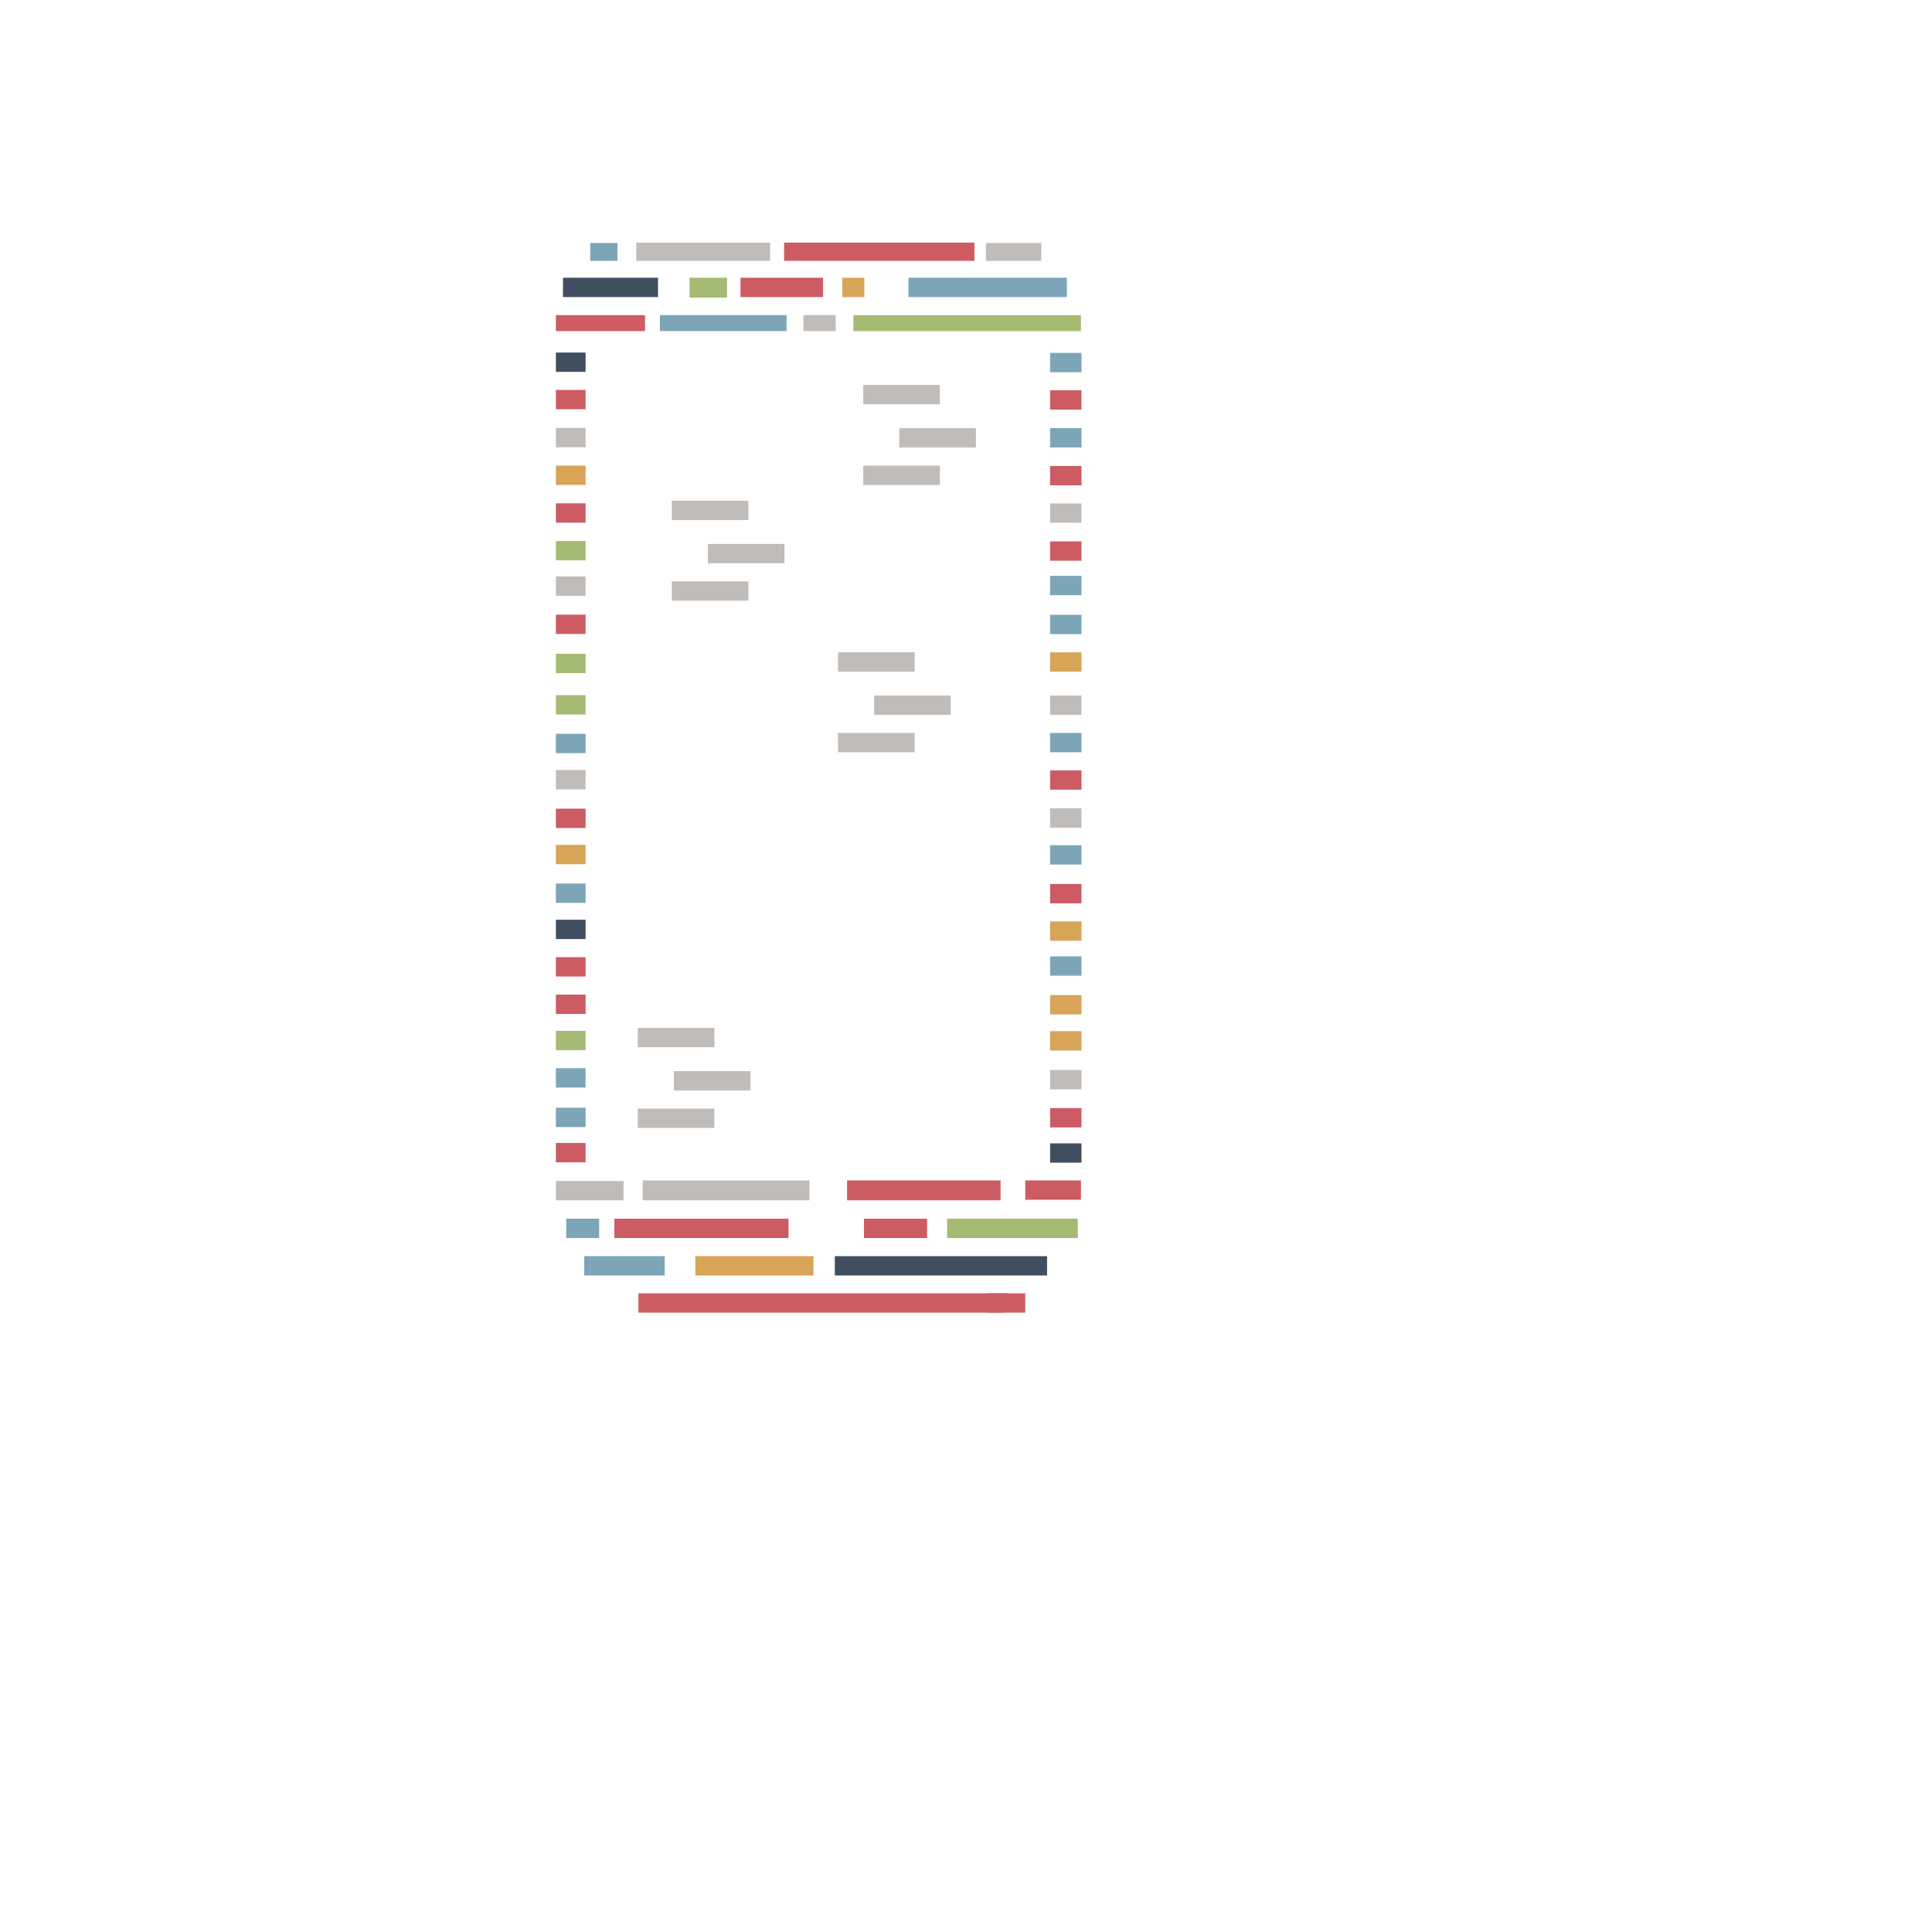
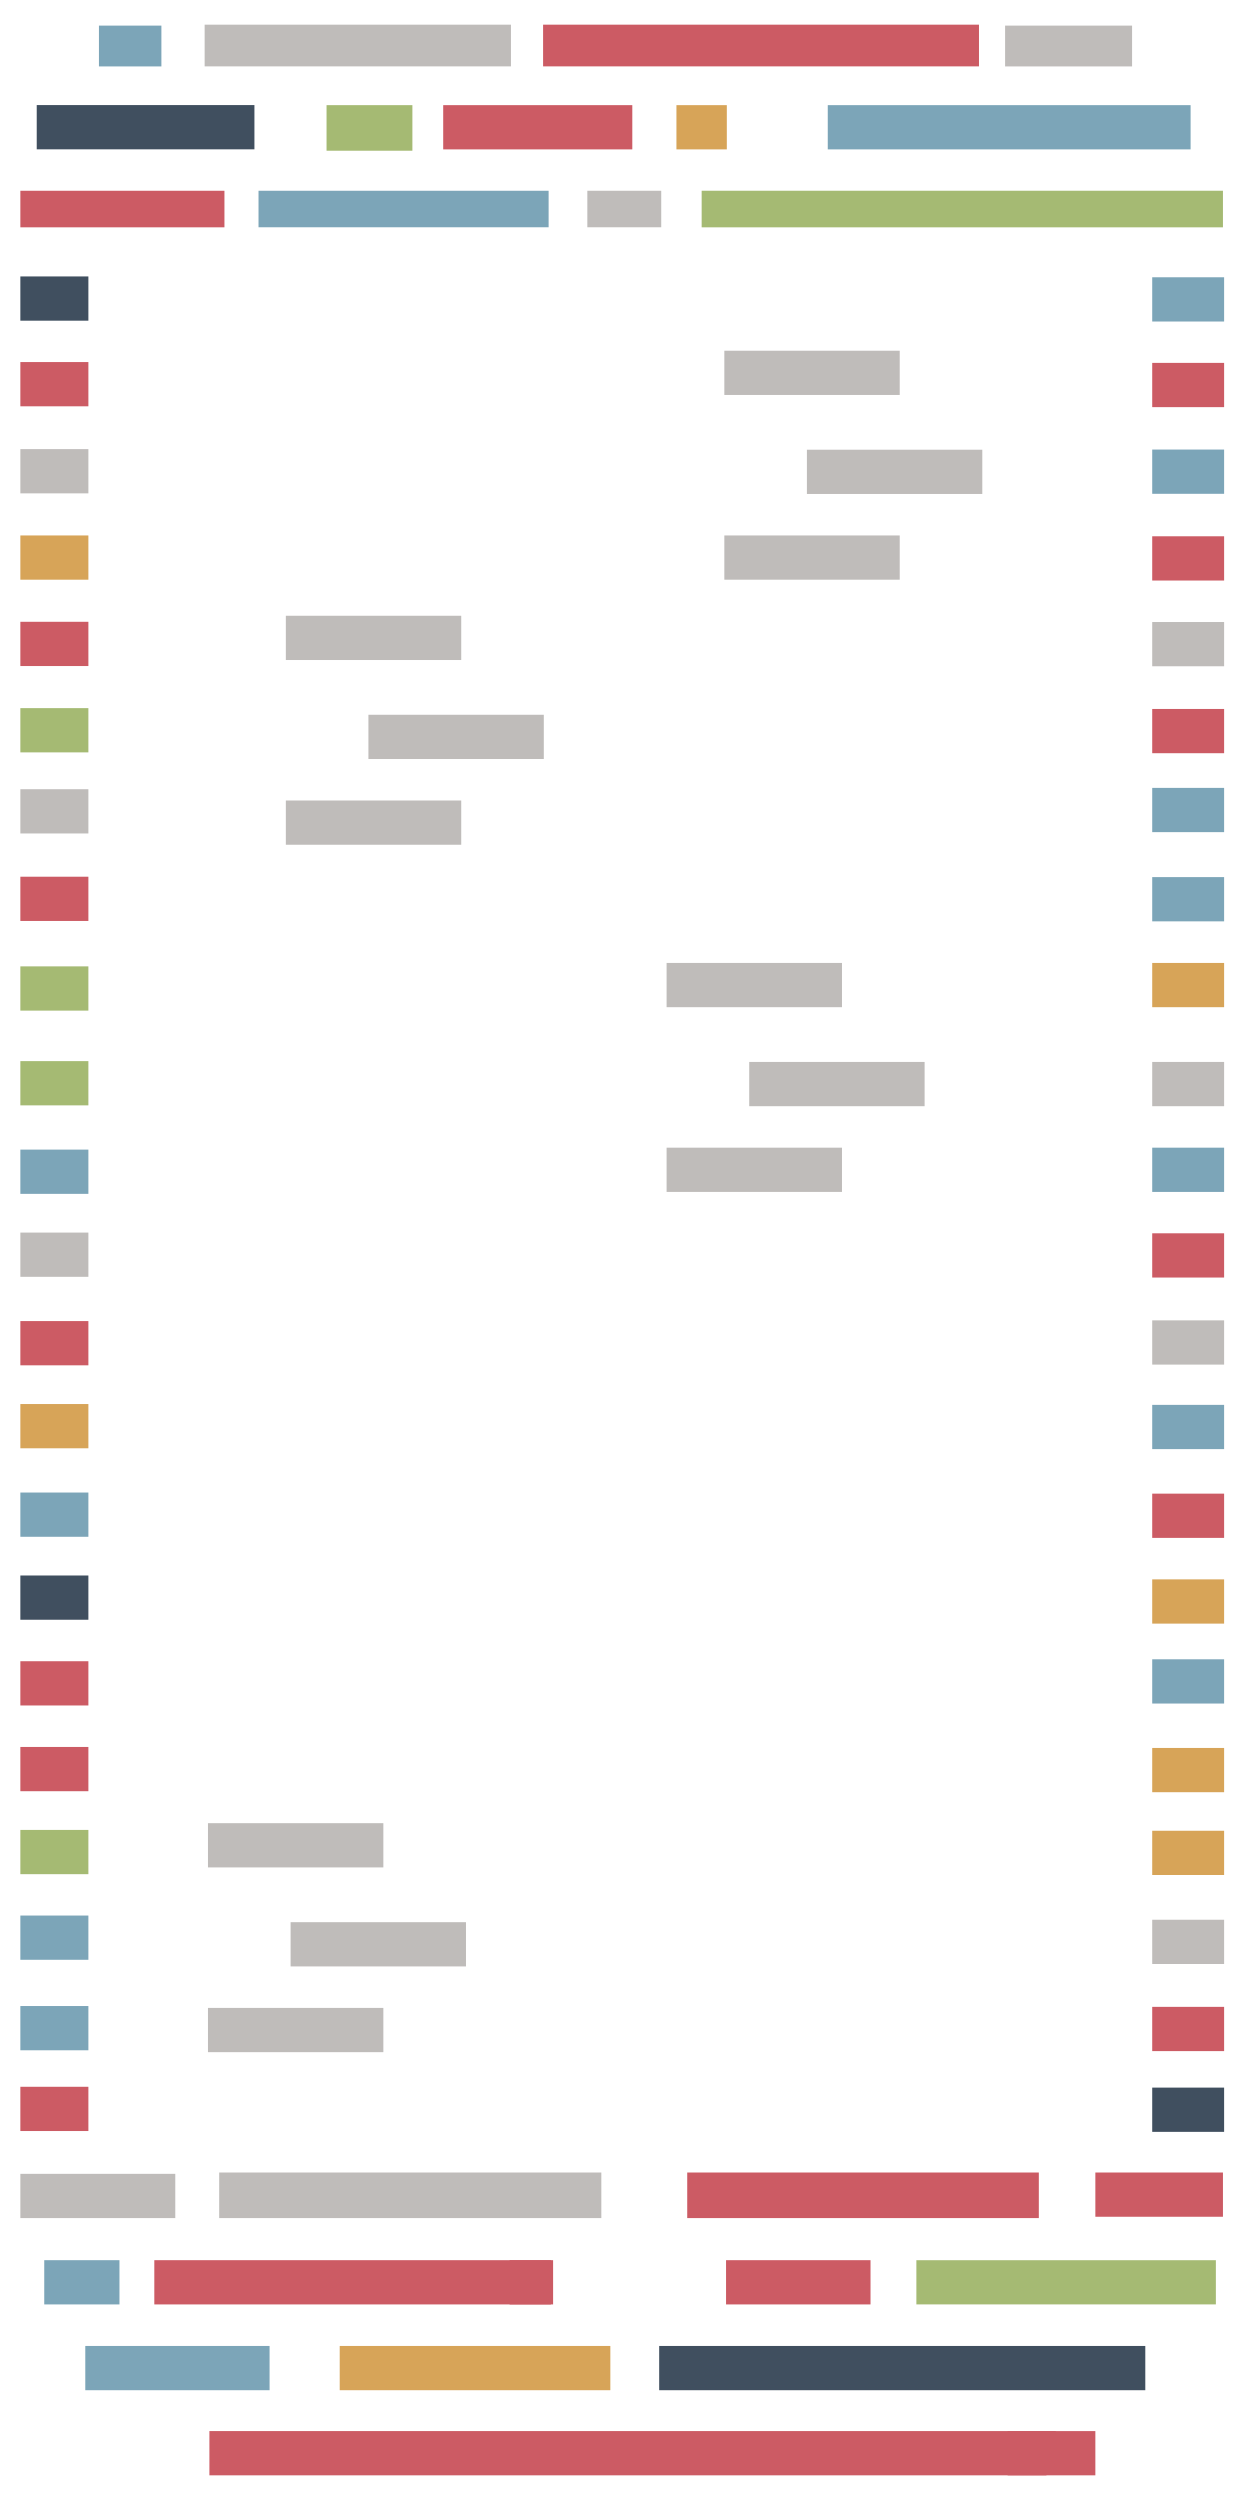
- <svg xmlns="http://www.w3.org/2000/svg" version="1.1" id="Lag_1" x="0px" y="0px" viewBox="0 0 800 800" style="enable-background:new 0 0 800 800;" xml:space="preserve">
-   <style type="text/css">
- 	.st0{fill:none;}
- 	.st1{fill:#CC5B64;}
- 	.st2{fill:#A5BA73;}
- 	.st3{fill:#BFBCBA;}
- 	.st4{fill:#404F5F;}
- 	.st5{fill:#7CA5B8;}
- 	.st6{fill:#D7A458;}
- </style>
-   <g>
-     <g>
-       <g>
-         <path class="st0" d="M346.55,119.16h-29.95c-1.5,0-2.73,1.12-2.73,2.49c0,0.5,0.17,0.97,0.45,1.36c0.49,0.68,1.33,1.14,2.28,1.14     h29.95c0.95,0,1.79-0.45,2.28-1.14c0.28-0.39,0.45-0.86,0.45-1.36C349.28,120.28,348.05,119.16,346.55,119.16z" />
-         <path class="st0" d="M303.84,119.11c-1.54,0-2.78,1.14-2.78,2.55c0,0.5,0.16,0.96,0.44,1.36c0.49,0.71,1.36,1.19,2.35,1.19     c0.99,0,1.85-0.48,2.35-1.19c0.27-0.39,0.44-0.86,0.44-1.36C306.63,120.25,305.38,119.11,303.84,119.11z" />
-         <polygon class="st0" points="439.03,488.79 439.03,450.94 439.03,442.94 439.03,419.88 439.03,411.88 439.03,403.85      439.03,395.85 439.03,389.4 439.03,381.4 439.03,373.9 439.03,365.9 439.03,357.85 439.03,349.85 439.03,342.57 439.03,334.57      439.03,326.83 439.03,318.83 439.03,311.35 439.03,303.35 439.03,295.85 439.03,287.85 439.03,277.95 439.03,269.95      439.03,262.43 439.03,254.43 439.03,253.99 439.03,232.03 439.03,224.03 439.03,216.31 439.03,208.31 439.03,185.13      439.03,177.13 439.03,169.46 439.03,161.46 439.03,153.98 439.03,145.98 439.03,138.49 439.03,137.1 358.36,137.1 346.05,137.1      332.69,137.1 321.02,137.1 279.94,137.1 267.08,137.1 238.76,137.1 238.76,138.49 238.76,145.98 238.76,153.98 238.76,161.46      238.76,169.46 238.76,177.2 238.76,185.2 238.76,192.81 238.76,200.81 238.76,208.42 238.76,216.42 238.76,224.03 238.76,232.03      238.76,238.69 238.76,246.69 238.76,254.51 238.76,262.51 238.76,270.72 238.76,278.72 238.76,287.85 238.76,295.85      238.76,303.85 238.76,311.85 238.76,318.85 238.76,326.85 238.76,334.85 238.76,342.85 238.76,349.85 238.76,357.85      238.76,365.85 238.76,373.85 238.76,380.85 238.76,388.85 238.76,411.85 238.76,419.85 238.76,426.85 238.76,434.85      238.76,442.33 238.76,450.33 238.76,458.69 238.76,466.69 238.76,473.29 238.76,481.29 238.76,489.03 238.76,492.47      258.19,492.47 266.13,492.47 335.21,492.47 342.22,492.47 414.31,492.47 424.54,492.47 439.03,492.47    " />
-         <path class="st0" d="M374,119.16h-13.81c-1.5,0-2.73,1.12-2.73,2.49c0,0.5,0.17,0.97,0.45,1.36c0.49,0.68,1.33,1.14,2.28,1.14     H374c0.95,0,1.79-0.45,2.28-1.14c0.28-0.39,0.45-0.86,0.45-1.36C376.72,120.28,375.5,119.16,374,119.16z" />
-         <path class="st0" d="M346.38,520.15c2.84-1.72,4.93-4.38,5.74-7.51c0.24-0.93,0.38-1.89,0.38-2.88c0-1.83-0.44-3.56-1.21-5.12     c-2.13-4.32-6.87-7.33-12.39-7.33c-5.52,0-10.25,3.01-12.39,7.33c-0.77,1.56-1.21,3.29-1.21,5.12c0,0.99,0.14,1.95,0.38,2.88     c0.81,3.12,2.9,5.79,5.74,7.51c2.15,1.3,4.72,2.06,7.48,2.06C341.66,522.2,344.23,521.44,346.38,520.15z" />
-         <rect x="230.18" y="326.85" class="st0" width="8.58" height="8" />
-         <rect x="439.03" y="277.95" class="st0" width="8.58" height="9.9" />
-         <polygon class="st0" points="439.03,253.99 447.61,253.99 447.61,246.3 445.94,246.3 445.94,238.3 447.61,238.3 447.61,232.03      439.03,232.03    " />
-         <polygon class="st0" points="439.03,208.31 447.61,208.31 447.61,200.81 446.56,200.81 446.56,192.81 447.61,192.81      447.61,185.13 439.03,185.13    " />
-         <rect x="439.03" y="262.43" class="st0" width="8.58" height="7.52" />
-         <rect x="439.03" y="216.31" class="st0" width="8.58" height="7.71" />
-         <rect x="439.03" y="138.49" class="st0" width="8.58" height="7.48" />
-         <path class="st0" d="M238.76,138.49h-0.96v-8h29.27v6.6h12.86v-6.6h41.08v6.6h11.67v-6.6h13.36v6.6h12.32v-6.6h89.22     c-0.07-2.5-0.46-4.92-1.15-7.24h-2.52v-5.94c-2-3.56-4.74-6.71-8.03-9.3h-110.2v-7.38h-12.14v7.38h-53.21v-7.23     c-4.34,0.39-8.44,1.55-12.14,3.32v3.91h-6.3c-2.56,2.01-4.79,4.37-6.6,7h37.17v8h-41.05c-0.8,2.63-1.24,5.39-1.24,8.25v14.71     h8.58V138.49z M285.54,115.01h145.64v8h-54.91c-0.49,0.68-1.33,1.14-2.28,1.14h-13.81c-0.95,0-1.79-0.45-2.28-1.14h-9.07     c-0.49,0.68-1.33,1.14-2.28,1.14h-29.95c-0.95,0-1.79-0.45-2.28-1.14h-8.14c-0.49,0.71-1.36,1.19-2.35,1.19     c-0.99,0-1.85-0.48-2.35-1.19h-15.95V115.01z" />
-         <rect x="439.03" y="153.98" class="st0" width="8.58" height="7.48" />
-         <rect x="439.03" y="169.46" class="st0" width="8.58" height="7.67" />
-         <rect x="230.18" y="153.98" class="st0" width="8.58" height="7.48" />
-         <rect x="439.03" y="389.4" class="st0" width="8.58" height="6.45" />
-         <rect x="439.03" y="403.85" class="st0" width="8.58" height="8.04" />
-         <rect x="439.03" y="373.9" class="st0" width="8.58" height="7.5" />
-         <polygon class="st0" points="439.03,442.94 447.61,442.94 447.61,434.85 442.18,434.85 442.18,426.85 447.61,426.85      447.61,419.88 439.03,419.88    " />
-         <polygon class="st0" points="439.03,349.85 446.12,349.85 446.12,357.85 439.03,357.85 439.03,365.9 447.61,365.9 447.61,342.57      439.03,342.57    " />
-         <rect x="439.03" y="311.35" class="st0" width="8.58" height="7.48" />
-         <rect x="439.03" y="326.83" class="st0" width="8.58" height="7.74" />
-         <rect x="439.03" y="295.85" class="st0" width="8.58" height="7.5" />
-         <rect x="230.18" y="357.85" class="st0" width="8.58" height="8" />
-         <rect x="230.18" y="373.85" class="st0" width="8.58" height="7" />
-         <rect x="230.18" y="342.85" class="st0" width="8.58" height="7" />
-         <polygon class="st0" points="439.03,488.79 447.61,488.79 447.61,481.29 447.26,481.29 447.26,473.29 447.61,473.29      447.61,466.69 442.9,466.69 442.9,458.69 447.61,458.69 447.61,450.94 439.03,450.94    " />
-         <rect x="230.18" y="169.46" class="st0" width="8.58" height="7.74" />
-         <rect x="230.18" y="388.85" class="st0" width="8.58" height="23" />
-         <rect x="230.18" y="450.33" class="st0" width="8.58" height="8.36" />
-         <rect x="230.18" y="481.29" class="st0" width="8.58" height="7.74" />
-         <path class="st0" d="M362.9,512.64v-8h83.97c0.48-2.06,0.73-4.18,0.73-6.37v-1.48h-23.07v-4.32h-10.23v4.56h-72.09v-4.56h-7.01     v4.56h-69.09v-4.56h-7.94v4.56h-28.01v1.24c0,2.18,0.26,4.31,0.73,6.37h10.15v8h-6.96c1.62,2.79,3.71,5.32,6.15,7.51h34.99v8     H256.3c2.37,0.49,4.83,0.75,7.35,0.75h150.48c2.53,0,4.99-0.27,7.35-0.75H287.92v-8h43.49c-2.84-1.72-4.93-4.38-5.74-7.51h-71.28     v-8h72.11c2.13-4.32,6.87-7.33,12.39-7.33c5.52,0,10.25,3.01,12.39,7.33h1.91v8h-1.07c-0.81,3.12-2.9,5.79-5.74,7.51h87.18v3.04     c4.2-2.75,7.68-6.36,10.12-10.55H362.9z" />
-         <rect x="230.18" y="466.69" class="st0" width="8.58" height="6.6" />
-         <rect x="230.18" y="434.85" class="st0" width="8.58" height="7.48" />
-         <rect x="230.18" y="216.42" class="st0" width="8.58" height="7.61" />
-         <rect x="230.18" y="200.81" class="st0" width="8.58" height="7.61" />
-         <rect x="230.18" y="185.2" class="st0" width="8.58" height="7.61" />
-         <rect x="230.18" y="232.03" class="st0" width="8.58" height="6.66" />
-         <polygon class="st0" points="238.76,278.72 233.02,278.72 233.02,270.72 238.76,270.72 238.76,262.51 230.18,262.51      230.18,287.85 238.76,287.85    " />
-         <rect x="230.18" y="246.69" class="st0" width="8.58" height="7.82" />
-         <rect x="230.18" y="295.85" class="st0" width="8.58" height="8" />
-         <rect x="230.18" y="311.85" class="st0" width="8.58" height="7" />
-         <rect x="230.18" y="419.85" class="st0" width="8.58" height="7" />
-         <path class="st1" d="M403.51,108.01c0-6.6,0-1.73,0-7.55h-78.82v7.55H403.51z" />
-         <rect x="230.18" y="426.85" class="st2" width="12.3" height="8" />
-         <path class="st3" d="M318.88,108.01v-7.55h-52.07c-1.17,0-2.14,0-3.34,0v7.55H318.88z" />
-         <path class="st4" d="M272.47,115.01h-39.33c0,3.38-0.05,4.92-0.05,8h39.38V115.01z" />
-         <rect x="434.82" y="146.13" class="st5" width="13" height="8" />
-         <rect x="332.69" y="130.49" class="st3" width="13.36" height="6.6" />
-         <path class="st2" d="M353.35,137.1h85.2h1.8h7.26v-5.84c0-0.26-0.02-0.51-0.02-0.77h-94.23V137.1z" />
-         <rect x="273.24" y="130.49" class="st5" width="52.45" height="6.6" />
-         <polygon class="st1" points="267.08,137.1 267.08,130.49 230.18,130.49 230.18,137.1 230.77,137.1 231.39,137.1    " />
-         <rect x="230.18" y="145.98" class="st4" width="12.3" height="8" />
-         <rect x="434.82" y="161.61" class="st1" width="13" height="8" />
-         <rect x="230.18" y="161.46" class="st1" width="12.3" height="8" />
-         <rect x="230.18" y="177.2" class="st3" width="12.3" height="8" />
-         <rect x="434.82" y="208.46" class="st3" width="13" height="8" />
-         <rect x="434.82" y="288" class="st3" width="13" height="8" />
-         <rect x="361.96" y="288" class="st3" width="31.71" height="8" />
-         <rect x="347.02" y="270.1" class="st3" width="31.71" height="8" />
-         <rect x="347.02" y="303.5" class="st3" width="31.71" height="8" />
-         <rect x="293.11" y="225.23" class="st3" width="31.71" height="8" />
-         <rect x="278.18" y="207.33" class="st3" width="31.71" height="8" />
-         <rect x="278.18" y="240.73" class="st3" width="31.71" height="8" />
-         <rect x="372.39" y="177.31" class="st3" width="31.71" height="8" />
-         <rect x="357.46" y="159.41" class="st3" width="31.71" height="8" />
-         <rect x="357.46" y="192.81" class="st3" width="31.71" height="8" />
-         <rect x="279.04" y="443.53" class="st3" width="31.71" height="8" />
-         <rect x="264.1" y="425.63" class="st3" width="31.71" height="8" />
-         <rect x="264.1" y="459.03" class="st3" width="31.71" height="8" />
-         <rect x="230.18" y="208.42" class="st1" width="12.3" height="8" />
-         <rect x="230.18" y="192.81" class="st6" width="12.3" height="8" />
-         <rect x="434.82" y="177.28" class="st5" width="13" height="8" />
-         <rect x="230.18" y="224.03" class="st2" width="12.3" height="8" />
-         <rect x="230.18" y="238.69" class="st3" width="12.3" height="8" />
-         <rect x="434.82" y="224.18" class="st1" width="13" height="8" />
-         <rect x="434.82" y="192.96" class="st1" width="13" height="8" />
-         <rect x="230.18" y="254.51" class="st1" width="12.3" height="8" />
-         <rect x="230.18" y="270.72" class="st2" width="12.3" height="8" />
-         <rect x="230.18" y="334.85" class="st1" width="12.3" height="8" />
-         <path class="st5" d="M275.24,520.15h-33.32c0,5.84,0,4.56,0,8h33.32V520.15z" />
-         <rect x="230.18" y="349.85" class="st6" width="12.3" height="8" />
-         <rect x="230.18" y="318.85" class="st3" width="12.3" height="8" />
-         <rect x="230.18" y="365.85" class="st5" width="12.3" height="8" />
-         <rect x="230.18" y="380.85" class="st4" width="12.3" height="8" />
-         <rect x="230.18" y="287.85" class="st2" width="12.3" height="8" />
-         <rect x="230.18" y="303.85" class="st5" width="12.3" height="8" />
-         <rect x="434.82" y="303.5" class="st5" width="13" height="8" />
-         <rect x="434.82" y="318.98" class="st1" width="13" height="8" />
-         <rect x="434.82" y="334.72" class="st3" width="13" height="8" />
-         <rect x="434.82" y="350" class="st5" width="13" height="8" />
-         <rect x="434.82" y="381.55" class="st6" width="13" height="8" />
-         <rect x="434.82" y="412.03" class="st6" width="13" height="8" />
-         <rect x="434.82" y="427" class="st6" width="13" height="8" />
-         <rect x="266.13" y="488.79" class="st3" width="69.09" height="8.24" />
-         <rect x="434.82" y="443.09" class="st3" width="13" height="8" />
-         <rect x="230.18" y="411.85" class="st1" width="12.3" height="8" />
-         <rect x="230.18" y="442.33" class="st5" width="12.3" height="8" />
-         <rect x="230.18" y="458.69" class="st5" width="12.3" height="8" />
-         <rect x="230.18" y="473.29" class="st1" width="12.3" height="8" />
-         <path class="st1" d="M326.51,504.64h-72.11v8h72.11c0-1.03,0-1.89,0-2.88C326.51,507.93,326.51,507.21,326.51,504.64z" />
-         <polygon class="st3" points="258.19,489.03 242.73,489.03 238.76,489.03 230.18,489.03 230.18,497.03 258.19,497.03    " />
-         <path class="st5" d="M248.1,504.64h-13.63c0,3.21,0,5.13,0,8h13.63V504.64z" />
-         <rect x="434.82" y="366.05" class="st1" width="13" height="8" />
-         <rect x="434.82" y="270.1" class="st6" width="13" height="8" />
-         <rect x="434.82" y="396" class="st5" width="13" height="8" />
-         <rect x="434.82" y="254.58" class="st5" width="13" height="8" />
-         <rect x="434.82" y="238.45" class="st5" width="13" height="8" />
-         <rect x="434.82" y="473.44" class="st4" width="13" height="8" />
-         <rect x="350.75" y="488.79" class="st1" width="63.57" height="8.24" />
-         <rect x="434.82" y="458.84" class="st1" width="13" height="8" />
-         <polygon class="st1" points="435.54,488.79 424.54,488.79 424.54,496.79 447.61,496.79 447.61,488.79 439.03,488.79    " />
-         <path class="st2" d="M392.18,512.64h54.15c0-2.88-0.04-5-0.04-8h-54.11V512.64z" />
-       </g>
-       <rect x="357.77" y="504.64" class="st1" width="26.12" height="8" />
-       <rect x="318.63" y="504.64" class="st1" width="7.47" height="8" />
-       <rect x="230.18" y="396.35" class="st1" width="12.3" height="8" />
-       <rect x="244.39" y="100.63" class="st5" width="11.29" height="7.38" />
-       <rect x="408.22" y="100.63" class="st3" width="22.96" height="7.38" />
-       <rect x="285.54" y="115.01" class="st2" width="15.52" height="8.24" />
-       <rect x="306.63" y="115.01" class="st1" width="34.19" height="8" />
-       <rect x="348.8" y="115.01" class="st6" width="9.11" height="8" />
-       <rect x="376.16" y="115.01" class="st5" width="65.6" height="8" />
-     </g>
-     <path class="st1" d="M417.48,535.54H264.36v8h151.35c-0.51-0.93-0.81-1.89-0.81-2.88C414.9,538.83,415.84,537.1,417.48,535.54z" />
-     <rect x="408.68" y="535.54" class="st1" width="15.86" height="8" />
-     <rect x="287.92" y="520.15" class="st6" width="48.93" height="8" />
-     <rect x="345.68" y="520.15" class="st4" width="87.89" height="8" />
-   </g>
+ <svg xmlns="http://www.w3.org/2000/svg" id="Lag_1" data-name="Lag 1" viewBox="0 0 226.5 452">
+   <defs>
+     <style>.cls-1{fill:none;}.cls-2{fill:#cc5b64;}.cls-3{fill:#a5ba73;}.cls-4{fill:#bfbcba;}.cls-5{fill:#404f5f;}.cls-6{fill:#7ca5b8;}.cls-7{fill:#d7a458;}</style>
+   </defs>
+   <path class="cls-1" d="M120.05,23.16H90.1a2.63,2.63,0,0,0-2.73,2.49A2.33,2.33,0,0,0,87.82,27a2.81,2.81,0,0,0,2.28,1.14h30A2.78,2.78,0,0,0,122.33,27a2.33,2.33,0,0,0,.45-1.36A2.63,2.63,0,0,0,120.05,23.16Z" />
+   <path class="cls-1" d="M77.34,23.11a2.67,2.67,0,0,0-2.78,2.55A2.35,2.35,0,0,0,75,27a2.92,2.92,0,0,0,4.7,0,2.4,2.4,0,0,0,.44-1.36A2.69,2.69,0,0,0,77.34,23.11Z" />
+   <polygon class="cls-1" points="212.53 392.79 212.53 354.94 212.53 346.94 212.53 323.88 212.53 315.88 212.53 307.85 212.53 299.85 212.53 293.4 212.53 285.4 212.53 277.9 212.53 269.9 212.53 261.85 212.53 253.85 212.53 246.57 212.53 238.57 212.53 230.83 212.53 222.83 212.53 215.35 212.53 207.35 212.53 199.85 212.53 191.85 212.53 181.95 212.53 173.95 212.53 166.43 212.53 158.43 212.53 157.99 212.53 136.03 212.53 128.03 212.53 120.31 212.53 112.31 212.53 89.13 212.53 81.13 212.53 73.46 212.53 65.46 212.53 57.98 212.53 49.98 212.53 42.49 212.53 41.1 131.86 41.1 119.55 41.1 106.19 41.1 94.52 41.1 53.44 41.1 40.58 41.1 12.26 41.1 12.26 42.49 12.26 49.98 12.26 57.98 12.26 65.46 12.26 73.46 12.26 81.2 12.26 89.2 12.26 96.81 12.26 104.81 12.26 112.42 12.26 120.42 12.26 128.03 12.26 136.03 12.26 142.69 12.26 150.69 12.26 158.51 12.26 166.51 12.26 174.72 12.26 182.72 12.26 191.85 12.26 199.85 12.26 207.85 12.26 215.85 12.26 222.85 12.26 230.85 12.26 238.85 12.26 246.85 12.26 253.85 12.26 261.85 12.26 269.85 12.26 277.85 12.26 284.85 12.26 292.85 12.26 315.85 12.26 323.85 12.26 330.85 12.26 338.85 12.26 346.33 12.26 354.33 12.26 362.69 12.26 370.69 12.26 377.29 12.26 385.29 12.26 393.03 12.26 396.47 31.69 396.47 39.63 396.47 108.71 396.47 115.72 396.47 187.81 396.47 198.04 396.47 212.53 396.47 212.53 392.79" />
+   <path class="cls-1" d="M147.5,23.16H133.69A2.63,2.63,0,0,0,131,25.65a2.33,2.33,0,0,0,.45,1.36,2.81,2.81,0,0,0,2.28,1.14H147.5A2.78,2.78,0,0,0,149.78,27a2.33,2.33,0,0,0,.45-1.36A2.63,2.63,0,0,0,147.5,23.16Z" />
+   <path class="cls-1" d="M119.88,424.15a12.52,12.52,0,0,0,5.74-7.51,11.32,11.32,0,0,0-.83-8,14.14,14.14,0,0,0-24.78,0,11.32,11.32,0,0,0-.83,8,12.55,12.55,0,0,0,5.74,7.51,14.43,14.43,0,0,0,7.48,2.06A14.63,14.63,0,0,0,119.88,424.15Z" />
+   <rect class="cls-1" x="3.68" y="230.85" width="8.58" height="8" />
+   <rect class="cls-1" x="212.53" y="181.95" width="8.58" height="9.9" />
+   <polygon class="cls-1" points="212.53 157.99 221.11 157.99 221.11 150.3 219.44 150.3 219.44 142.3 221.11 142.3 221.11 136.03 212.53 136.03 212.53 157.99" />
+   <polygon class="cls-1" points="212.53 112.31 221.11 112.31 221.11 104.81 220.06 104.81 220.06 96.81 221.11 96.81 221.11 89.13 212.53 89.13 212.53 112.31" />
+   <rect class="cls-1" x="212.53" y="166.43" width="8.58" height="7.52" />
+   <rect class="cls-1" x="212.53" y="120.31" width="8.58" height="7.71" />
+   <rect class="cls-1" x="212.53" y="42.49" width="8.58" height="7.48" />
+   <path class="cls-1" d="M12.26,42.49h-1v-8H40.57v6.6H53.43v-6.6H94.51v6.6h11.67v-6.6h13.36v6.6h12.32v-6.6h89.22a28.08,28.08,0,0,0-1.15-7.24h-2.52V21.31a31.55,31.55,0,0,0-8-9.3H99.18V4.63H87V12H33.83V4.78A35.48,35.48,0,0,0,21.69,8.1V12h-6.3a32,32,0,0,0-6.6,7H46v8h-41a28.26,28.26,0,0,0-1.24,8.25V50h8.58V42.49ZM59,19H204.68v8H149.77a2.81,2.81,0,0,1-2.28,1.14H133.68A2.78,2.78,0,0,1,131.4,27h-9.07a2.81,2.81,0,0,1-2.28,1.14H90.1A2.78,2.78,0,0,1,87.82,27H79.68A2.92,2.92,0,0,1,75,27H59V19Z" />
+   <rect class="cls-1" x="212.53" y="57.98" width="8.58" height="7.48" />
+   <rect class="cls-1" x="212.53" y="73.46" width="8.58" height="7.67" />
+   <rect class="cls-1" x="3.68" y="57.98" width="8.58" height="7.48" />
+   <rect class="cls-1" x="212.53" y="293.4" width="8.58" height="6.45" />
+   <rect class="cls-1" x="212.53" y="307.85" width="8.58" height="8.04" />
+   <rect class="cls-1" x="212.53" y="277.9" width="8.58" height="7.5" />
+   <polygon class="cls-1" points="212.53 346.94 221.11 346.94 221.11 338.85 215.68 338.85 215.68 330.85 221.11 330.85 221.11 323.88 212.53 323.88 212.53 346.94" />
+   <polygon class="cls-1" points="212.53 253.85 219.62 253.85 219.62 261.85 212.53 261.85 212.53 269.9 221.11 269.9 221.11 246.57 212.53 246.57 212.53 253.85" />
+   <rect class="cls-1" x="212.53" y="215.35" width="8.58" height="7.48" />
+   <rect class="cls-1" x="212.53" y="230.83" width="8.58" height="7.74" />
+   <rect class="cls-1" x="212.53" y="199.85" width="8.58" height="7.5" />
+   <rect class="cls-1" x="3.68" y="261.85" width="8.58" height="8" />
+   <rect class="cls-1" x="3.68" y="277.85" width="8.58" height="7" />
+   <rect class="cls-1" x="3.68" y="246.85" width="8.58" height="7" />
+   <polygon class="cls-1" points="212.53 392.79 221.11 392.79 221.11 385.29 220.76 385.29 220.76 377.29 221.11 377.29 221.11 370.69 216.4 370.69 216.4 362.69 221.11 362.69 221.11 354.94 212.53 354.94 212.53 392.79" />
+   <rect class="cls-1" x="3.68" y="73.46" width="8.58" height="7.74" />
+   <rect class="cls-1" x="3.68" y="292.85" width="8.58" height="23" />
+   <rect class="cls-1" x="3.68" y="354.33" width="8.58" height="8.36" />
+   <rect class="cls-1" x="3.68" y="385.29" width="8.58" height="7.74" />
+   <path class="cls-1" d="M136.4,416.64v-8h84a28,28,0,0,0,.73-6.37v-1.48H198v-4.32H187.8V401H115.71v-4.56h-7V401H39.61v-4.56H31.67V401h-28v1.24a28.6,28.6,0,0,0,.73,6.37H14.54v8h-7a31.15,31.15,0,0,0,6.15,7.51h35v8H29.8a36.29,36.29,0,0,0,7.35.75H187.63a36.86,36.86,0,0,0,7.35-.75H61.42v-8h43.49a12.52,12.52,0,0,1-5.74-7.51H27.89v-8H100a14.14,14.14,0,0,1,24.78,0h1.91v8h-1.07a12.55,12.55,0,0,1-5.74,7.51h87.18v3a31.85,31.85,0,0,0,10.12-10.55Z" />
+   <rect class="cls-1" x="3.68" y="370.69" width="8.58" height="6.6" />
+   <rect class="cls-1" x="3.68" y="338.85" width="8.58" height="7.48" />
+   <rect class="cls-1" x="3.68" y="120.42" width="8.58" height="7.61" />
+   <rect class="cls-1" x="3.68" y="104.81" width="8.58" height="7.61" />
+   <rect class="cls-1" x="3.68" y="89.2" width="8.58" height="7.61" />
+   <rect class="cls-1" x="3.68" y="136.03" width="8.58" height="6.66" />
+   <polygon class="cls-1" points="12.26 182.72 6.52 182.72 6.52 174.72 12.26 174.72 12.26 166.51 3.68 166.51 3.68 191.85 12.26 191.85 12.26 182.72" />
+   <rect class="cls-1" x="3.68" y="150.69" width="8.58" height="7.82" />
+   <rect class="cls-1" x="3.68" y="199.85" width="8.58" height="8" />
+   <rect class="cls-1" x="3.68" y="215.85" width="8.58" height="7" />
+   <rect class="cls-1" x="3.68" y="323.85" width="8.58" height="7" />
+   <path class="cls-2" d="M177,12V4.46H98.19V12Z" />
+   <rect class="cls-3" x="3.68" y="330.85" width="12.3" height="8" />
+   <path class="cls-4" d="M92.38,12V4.46H37V12Z" />
+   <path class="cls-5" d="M46,19H6.64c0,3.38,0,4.92,0,8H46Z" />
+   <rect class="cls-6" x="208.32" y="50.13" width="13" height="8" />
+   <rect class="cls-4" x="106.19" y="34.49" width="13.36" height="6.6" />
+   <path class="cls-3" d="M126.85,41.1h94.26V35.26c0-.26,0-.51,0-.77H126.86V41.1Z" />
+   <rect class="cls-6" x="46.74" y="34.49" width="52.45" height="6.6" />
+   <polygon class="cls-2" points="40.58 41.1 40.58 34.49 3.68 34.49 3.68 41.1 4.27 41.1 4.89 41.1 40.58 41.1" />
+   <rect class="cls-5" x="3.68" y="49.98" width="12.3" height="8" />
+   <rect class="cls-2" x="208.32" y="65.61" width="13" height="8" />
+   <rect class="cls-2" x="3.68" y="65.46" width="12.3" height="8" />
+   <rect class="cls-4" x="3.68" y="81.2" width="12.3" height="8" />
+   <rect class="cls-4" x="208.32" y="112.46" width="13" height="8" />
+   <rect class="cls-4" x="208.32" y="192" width="13" height="8" />
+   <rect class="cls-4" x="135.46" y="192" width="31.71" height="8" />
+   <rect class="cls-4" x="120.52" y="174.1" width="31.71" height="8" />
+   <rect class="cls-4" x="120.52" y="207.5" width="31.71" height="8" />
+   <rect class="cls-4" x="66.61" y="129.23" width="31.71" height="8" />
+   <rect class="cls-4" x="51.68" y="111.33" width="31.71" height="8" />
+   <rect class="cls-4" x="51.68" y="144.73" width="31.71" height="8" />
+   <rect class="cls-4" x="145.89" y="81.31" width="31.71" height="8" />
+   <rect class="cls-4" x="130.96" y="63.41" width="31.71" height="8" />
+   <rect class="cls-4" x="130.96" y="96.81" width="31.71" height="8" />
+   <rect class="cls-4" x="52.54" y="347.53" width="31.71" height="8" />
+   <rect class="cls-4" x="37.6" y="329.63" width="31.71" height="8" />
+   <rect class="cls-4" x="37.6" y="363.03" width="31.71" height="8" />
+   <rect class="cls-2" x="3.68" y="112.42" width="12.3" height="8" />
+   <rect class="cls-7" x="3.68" y="96.81" width="12.3" height="8" />
+   <rect class="cls-6" x="208.32" y="81.28" width="13" height="8" />
+   <rect class="cls-3" x="3.68" y="128.03" width="12.3" height="8" />
+   <rect class="cls-4" x="3.68" y="142.69" width="12.3" height="8" />
+   <rect class="cls-2" x="208.32" y="128.18" width="13" height="8" />
+   <rect class="cls-2" x="208.32" y="96.96" width="13" height="8" />
+   <rect class="cls-2" x="3.68" y="158.51" width="12.3" height="8" />
+   <rect class="cls-3" x="3.68" y="174.72" width="12.3" height="8" />
+   <rect class="cls-2" x="3.68" y="238.85" width="12.3" height="8" />
+   <path class="cls-6" d="M48.74,424.15H15.42v8H48.74Z" />
+   <rect class="cls-7" x="3.68" y="253.85" width="12.3" height="8" />
+   <rect class="cls-4" x="3.68" y="222.85" width="12.3" height="8" />
+   <rect class="cls-6" x="3.68" y="269.85" width="12.3" height="8" />
+   <rect class="cls-5" x="3.68" y="284.85" width="12.3" height="8" />
+   <rect class="cls-3" x="3.68" y="191.85" width="12.3" height="8" />
+   <rect class="cls-6" x="3.68" y="207.85" width="12.3" height="8" />
+   <rect class="cls-6" x="208.32" y="207.5" width="13" height="8" />
+   <rect class="cls-2" x="208.32" y="222.98" width="13" height="8" />
+   <rect class="cls-4" x="208.32" y="238.72" width="13" height="8" />
+   <rect class="cls-6" x="208.32" y="254" width="13" height="8" />
+   <rect class="cls-7" x="208.32" y="285.55" width="13" height="8" />
+   <rect class="cls-7" x="208.32" y="316.03" width="13" height="8" />
+   <rect class="cls-7" x="208.32" y="331" width="13" height="8" />
+   <rect class="cls-4" x="39.63" y="392.79" width="69.09" height="8.24" />
+   <rect class="cls-4" x="208.32" y="347.09" width="13" height="8" />
+   <rect class="cls-2" x="3.68" y="315.85" width="12.3" height="8" />
+   <rect class="cls-6" x="3.68" y="346.33" width="12.3" height="8" />
+   <rect class="cls-6" x="3.68" y="362.69" width="12.3" height="8" />
+   <rect class="cls-2" x="3.68" y="377.29" width="12.3" height="8" />
+   <path class="cls-2" d="M100,408.64H27.9v8H100v-8Z" />
+   <polygon class="cls-4" points="31.69 393.03 16.23 393.03 12.26 393.03 3.68 393.03 3.68 401.03 31.69 401.03 31.69 393.03" />
+   <path class="cls-6" d="M21.6,408.64H8v8H21.6Z" />
+   <rect class="cls-2" x="208.32" y="270.05" width="13" height="8" />
+   <rect class="cls-7" x="208.32" y="174.1" width="13" height="8" />
+   <rect class="cls-6" x="208.32" y="300" width="13" height="8" />
+   <rect class="cls-6" x="208.32" y="158.58" width="13" height="8" />
+   <rect class="cls-6" x="208.32" y="142.45" width="13" height="8" />
+   <rect class="cls-5" x="208.32" y="377.44" width="13" height="8" />
+   <rect class="cls-2" x="124.25" y="392.79" width="63.57" height="8.24" />
+   <rect class="cls-2" x="208.32" y="362.84" width="13" height="8" />
+   <polygon class="cls-2" points="209.04 392.79 198.04 392.79 198.04 400.79 221.11 400.79 221.11 392.79 212.53 392.79 209.04 392.79" />
+   <path class="cls-3" d="M165.68,416.64h54.15c0-2.88,0-5,0-8H165.68Z" />
+   <rect class="cls-2" x="131.27" y="408.64" width="26.12" height="8" />
+   <rect class="cls-2" x="92.13" y="408.64" width="7.47" height="8" />
+   <rect class="cls-2" x="3.68" y="300.35" width="12.3" height="8" />
+   <rect class="cls-6" x="17.89" y="4.63" width="11.29" height="7.38" />
+   <rect class="cls-4" x="181.72" y="4.63" width="22.96" height="7.38" />
+   <rect class="cls-3" x="59.04" y="19.01" width="15.52" height="8.24" />
+   <rect class="cls-2" x="80.13" y="19.01" width="34.19" height="8" />
+   <rect class="cls-7" x="122.3" y="19.01" width="9.11" height="8" />
+   <rect class="cls-6" x="149.66" y="19.01" width="65.6" height="8" />
+   <path class="cls-2" d="M191,439.54H37.86v8H189.21a6,6,0,0,1-.81-2.88A7.18,7.18,0,0,1,191,439.54Z" />
+   <rect class="cls-2" x="182.18" y="439.54" width="15.86" height="8" />
+   <rect class="cls-7" x="61.42" y="424.15" width="48.93" height="8" />
+   <rect class="cls-5" x="119.18" y="424.15" width="87.89" height="8" />
</svg>
